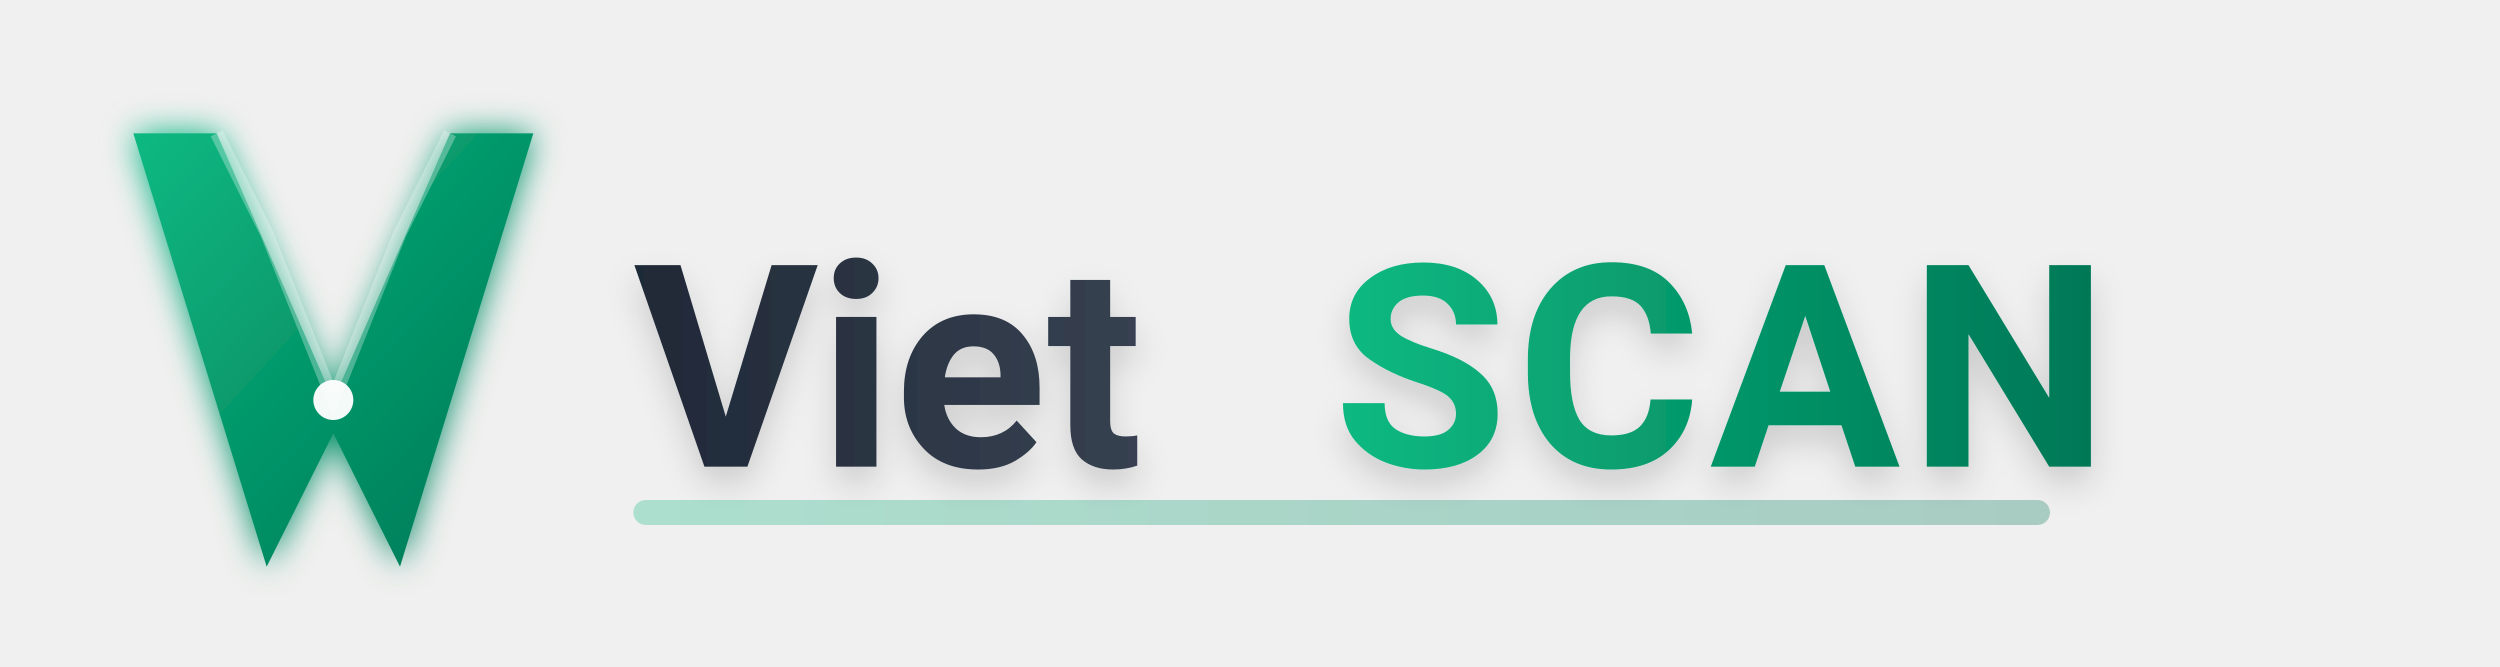
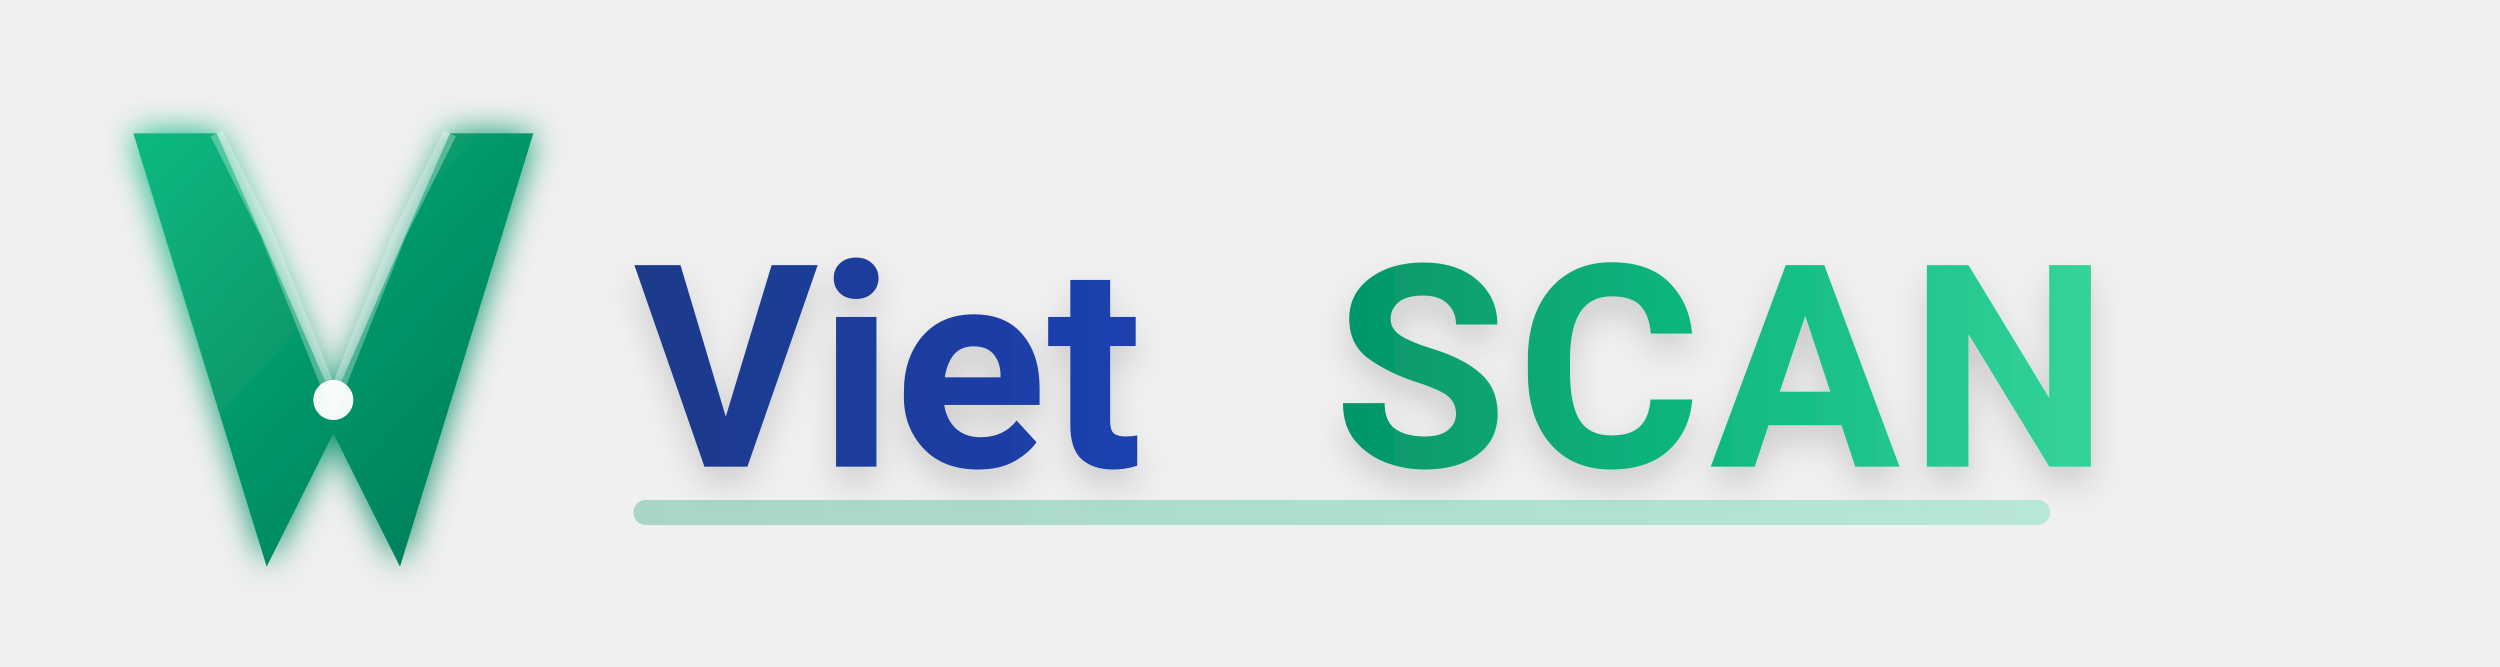
<svg xmlns="http://www.w3.org/2000/svg" width="150" height="40" viewBox="0 0 150 40">
  <defs>
    <linearGradient id="vGradient" x1="0%" y1="0%" x2="100%" y2="100%">
      <stop offset="0%" style="stop-color:#10b981;stop-opacity:1" />
      <stop offset="50%" style="stop-color:#059669;stop-opacity:1" />
      <stop offset="100%" style="stop-color:#047857;stop-opacity:1" />
    </linearGradient>
    <linearGradient id="vietGradient" x1="0%" y1="0%" x2="100%" y2="0%">
-       <stop offset="0%" style="stop-color:#1f2937;stop-opacity:1" />
-       <stop offset="100%" style="stop-color:#374151;stop-opacity:1" />
+       <stop offset="0%" style="stop-color:#1e3a8a;stop-opacity:1" />
+       <stop offset="100%" style="stop-color:#1e40af;stop-opacity:1" />
    </linearGradient>
    <linearGradient id="scanGradient" x1="0%" y1="0%" x2="100%" y2="0%">
-       <stop offset="0%" style="stop-color:#10b981;stop-opacity:1" />
-       <stop offset="50%" style="stop-color:#059669;stop-opacity:1" />
-       <stop offset="100%" style="stop-color:#047857;stop-opacity:1" />
+       <stop offset="0%" style="stop-color:#059669;stop-opacity:1" />
+       <stop offset="50%" style="stop-color:#10b981;stop-opacity:1" />
+       <stop offset="100%" style="stop-color:#34d399;stop-opacity:1" />
    </linearGradient>
    <filter id="textShadow" x="-50%" y="-50%" width="200%" height="200%">
      <feDropShadow dx="0" dy="1" stdDeviation="1" flood-color="#000000" flood-opacity="0.15" />
    </filter>
    <filter id="vGlow" x="-50%" y="-50%" width="200%" height="200%">
      <feGaussianBlur stdDeviation="1" result="coloredBlur" />
      <feMerge>
        <feMergeNode in="coloredBlur" />
        <feMergeNode in="SourceGraphic" />
      </feMerge>
    </filter>
  </defs>
  <g transform="translate(8, 6)">
    <path d="M0 2 L8 28 L12 20 L16 28 L24 2 L19 2 L12 18 L5 2 Z" fill="url(#vGradient)" filter="url(#vGlow)" stroke="none" />
    <circle cx="12" cy="18" r="1.2" fill="#ffffff" opacity="0.95" />
    <path d="M5 2 L8 8 L12 18 L16 8 L19 2" fill="none" stroke="#ffffff" stroke-width="0.8" opacity="0.3" />
  </g>
  <g transform="translate(38, 12)">
    <text x="0" y="16" font-family="'Segoe UI', 'Roboto', Arial, sans-serif" font-size="17" font-weight="700" fill="url(#vietGradient)" filter="url(#textShadow)">Viet</text>
    <text x="42" y="16" font-family="'Segoe UI', 'Roboto', Arial, sans-serif" font-size="17" font-weight="700" fill="url(#scanGradient)" filter="url(#textShadow)" letter-spacing="0.5px">SCAN</text>
  </g>
  <g transform="translate(38, 30)">
    <rect x="0" y="0" width="85" height="1.5" fill="url(#scanGradient)" opacity="0.3" rx="0.75" />
  </g>
</svg>
